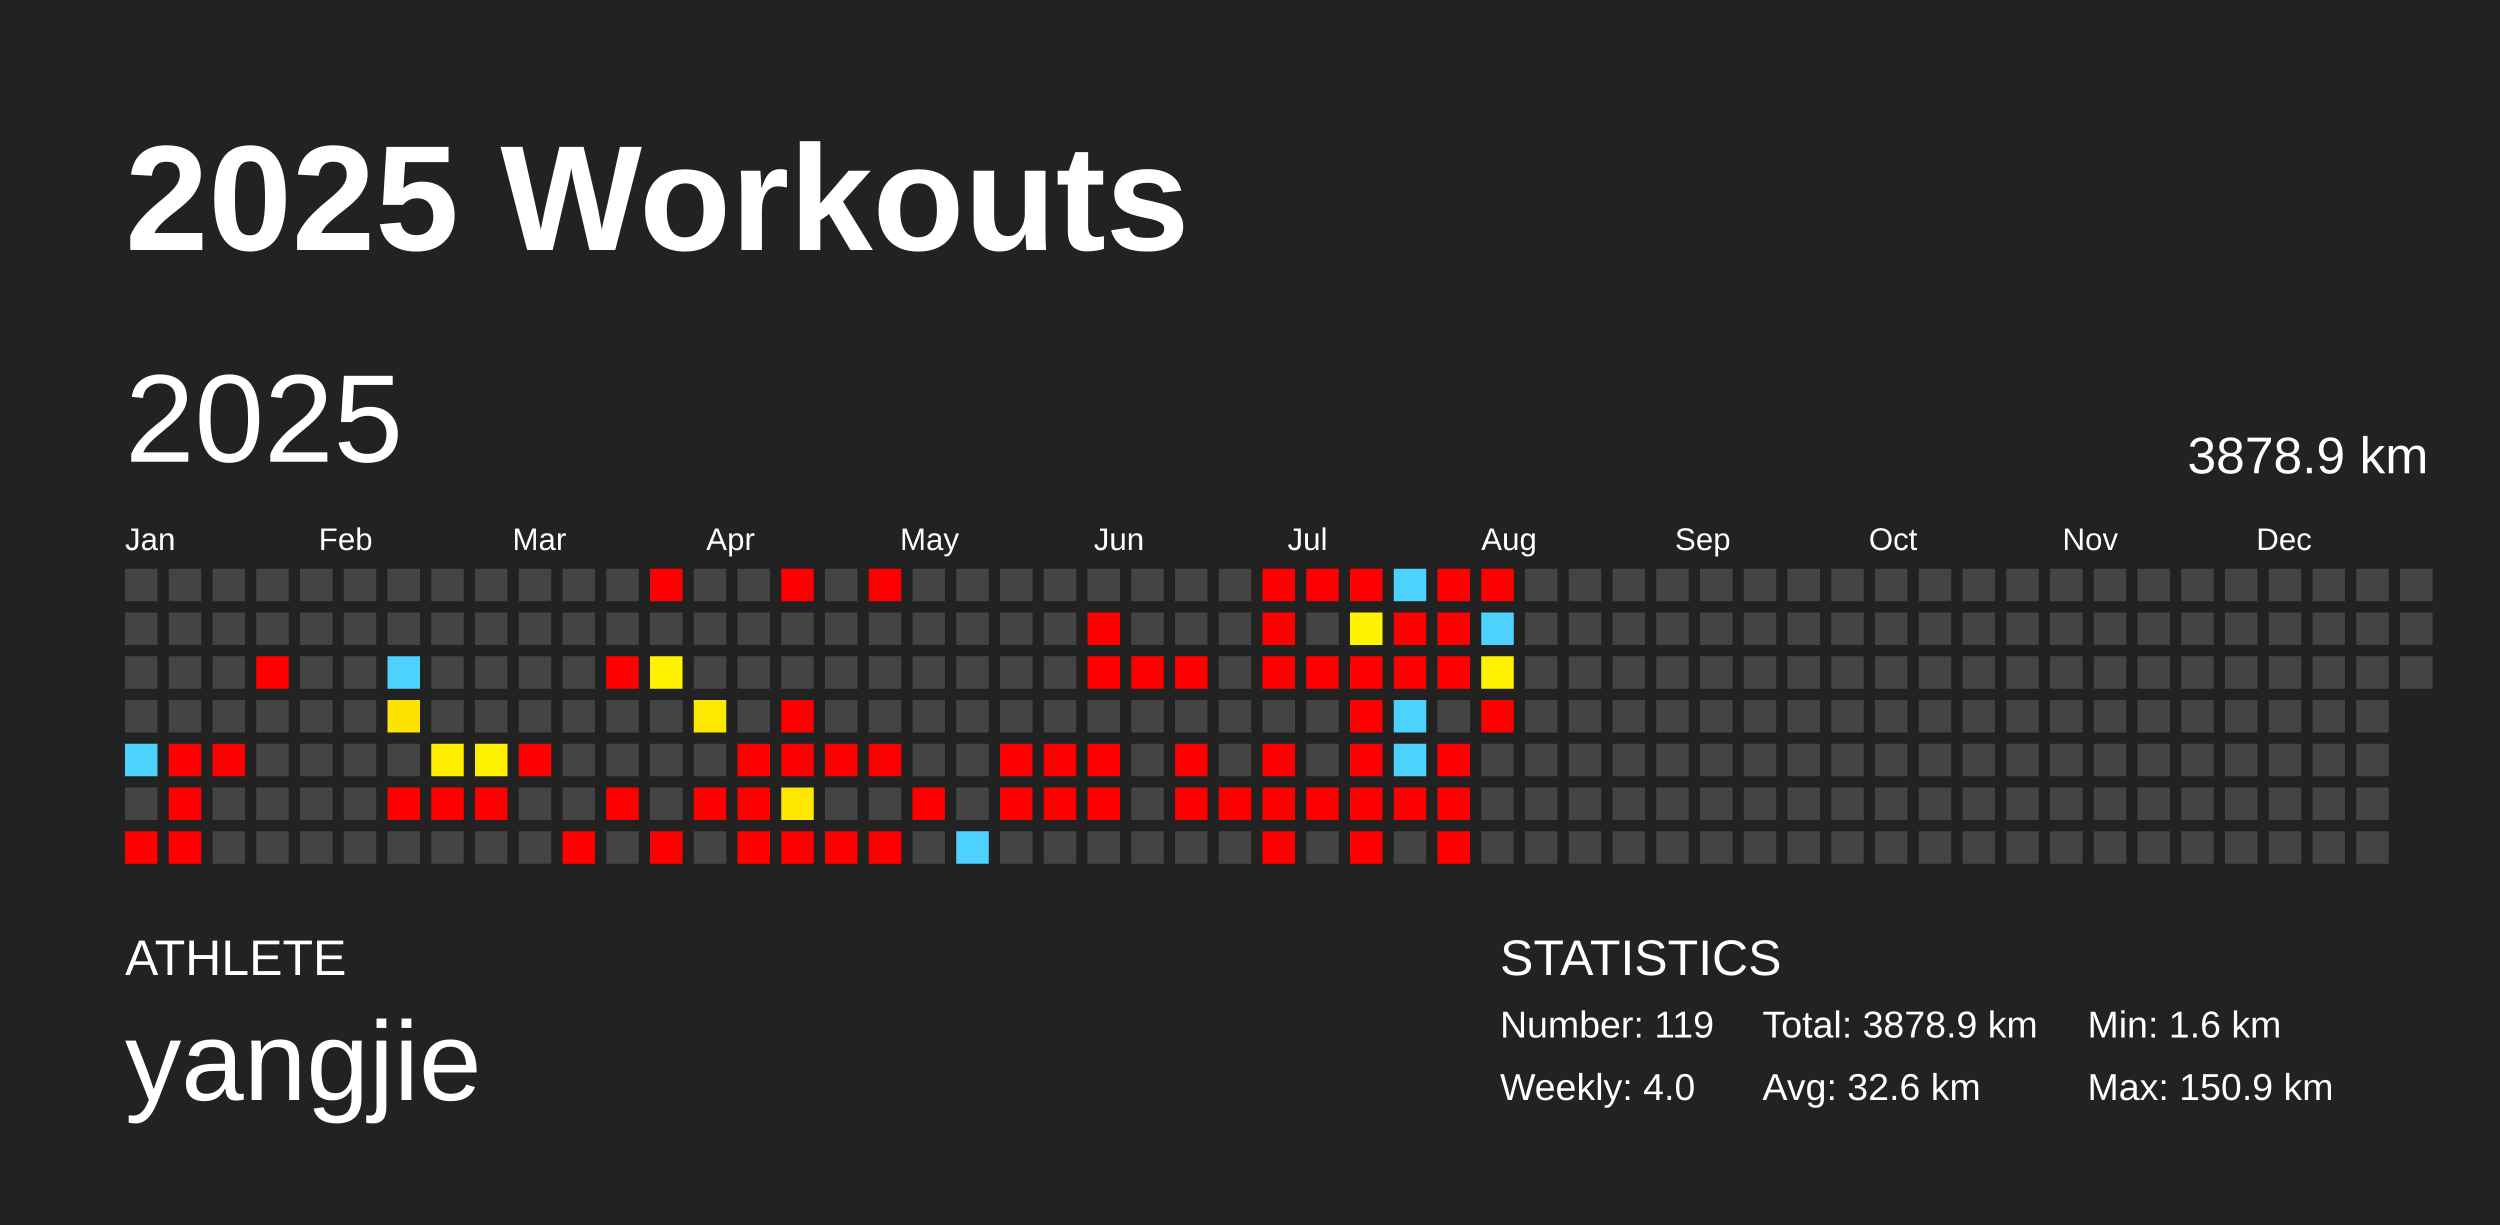
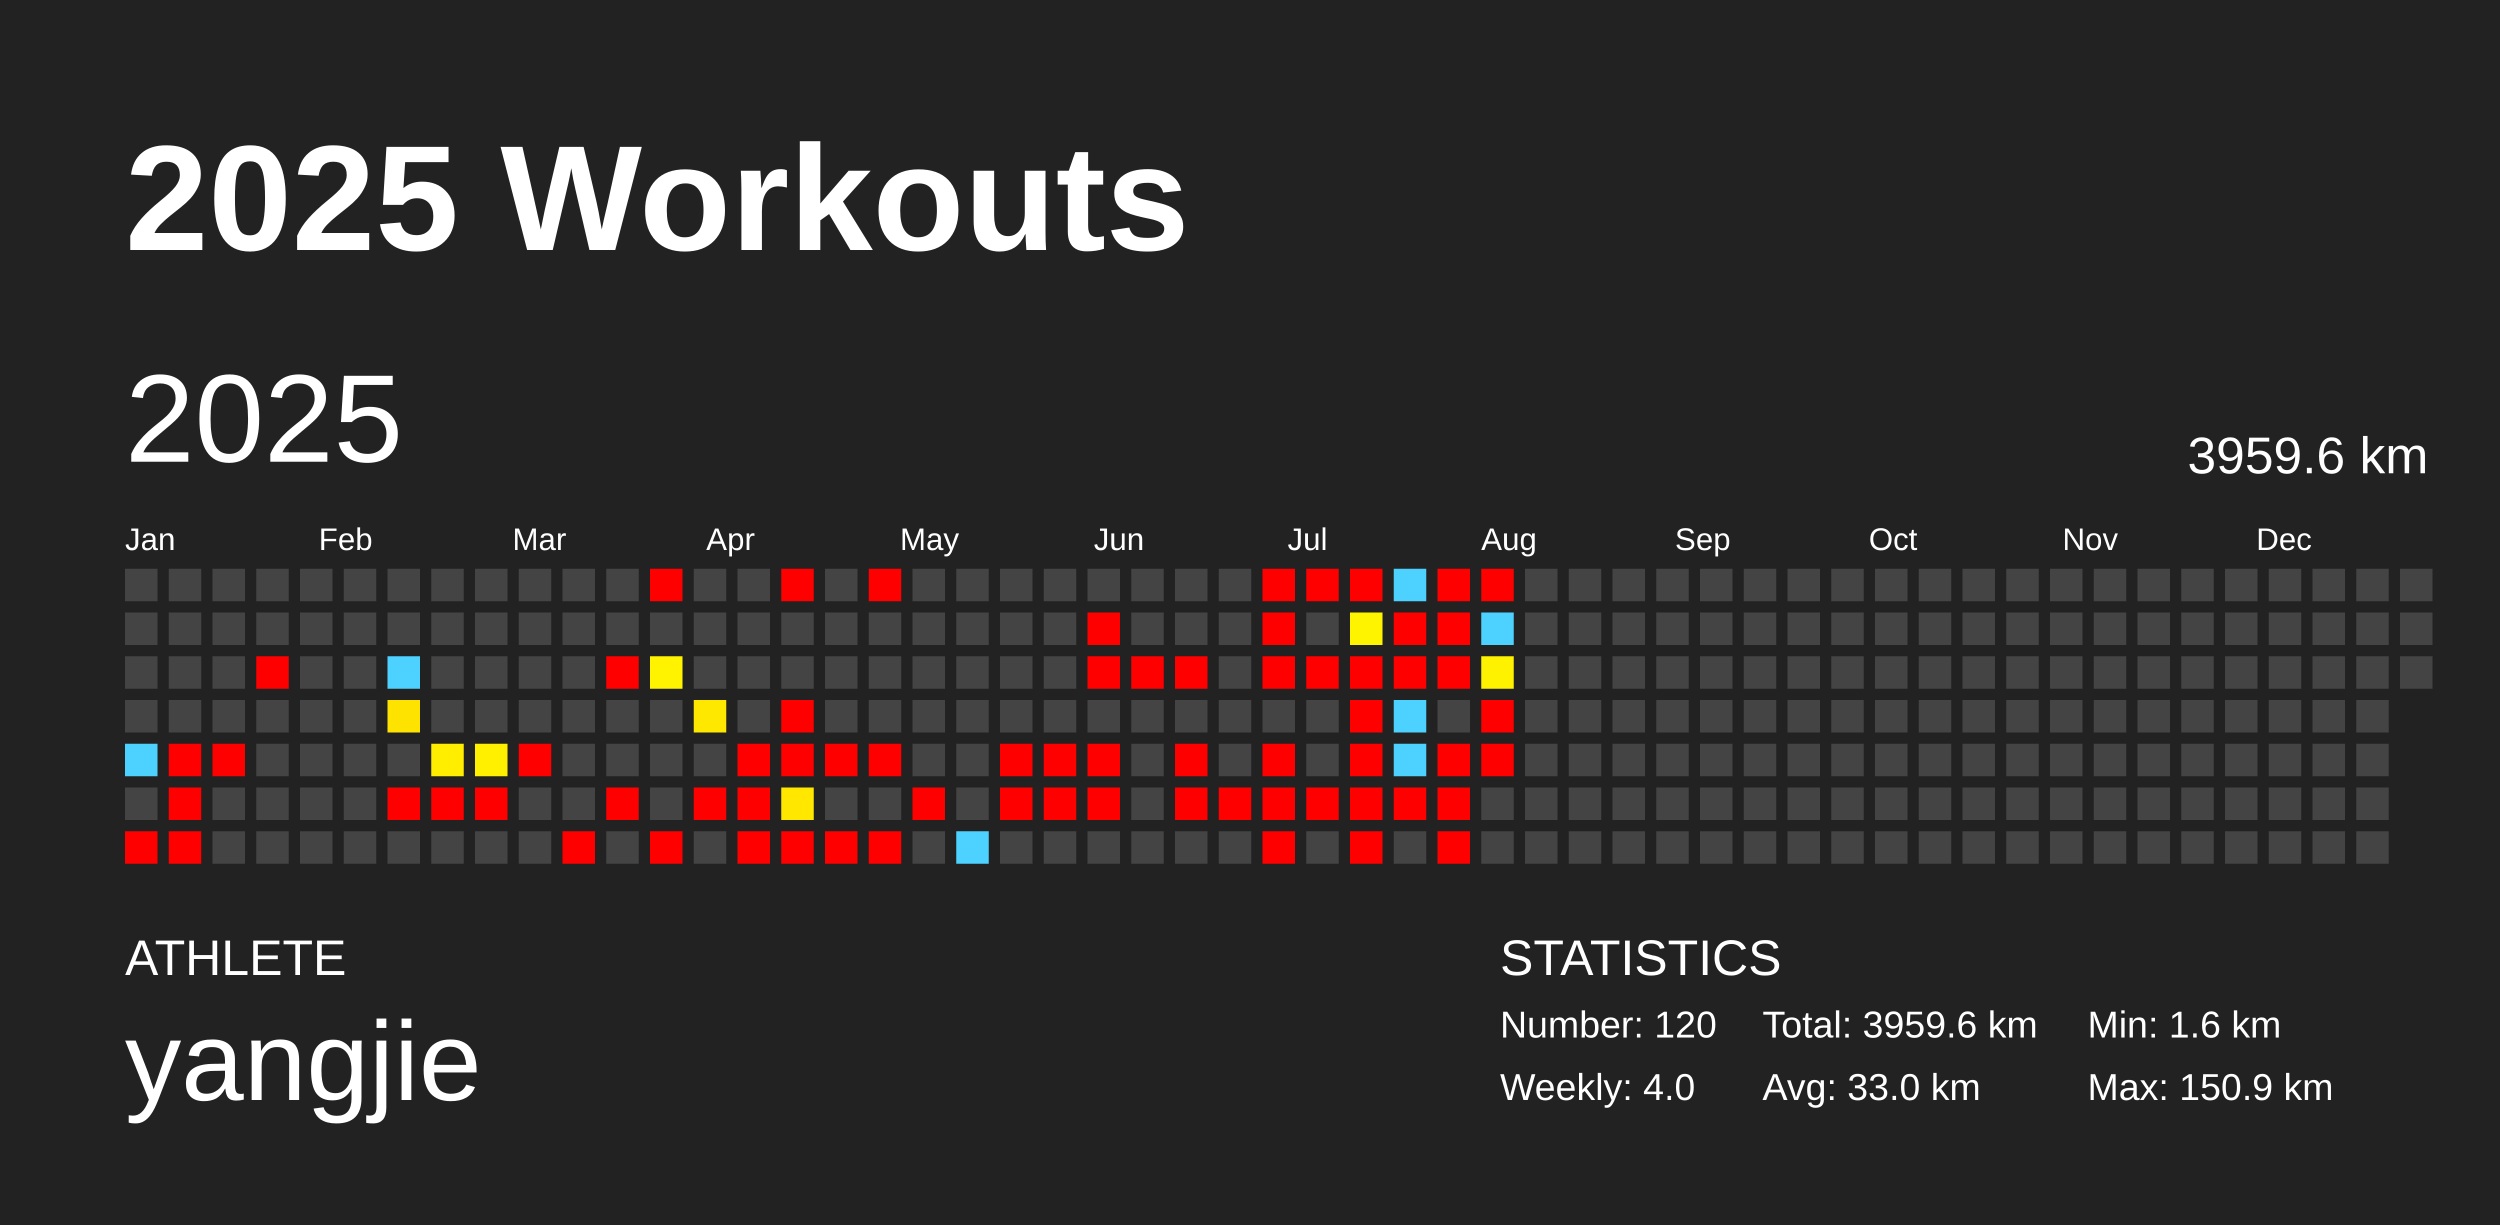
<svg xmlns="http://www.w3.org/2000/svg" baseProfile="full" height="98mm" version="1.1" viewBox="0,0,200,98" width="200mm">
  <defs />
  <rect fill="#222222" height="98" width="200" x="0" y="0" />
  <text fill="#FFFFFF" style="font-size:12px; font-family:Arial; font-weight:bold;" x="10" y="20">2025 Workouts</text>
  <text fill="#FFFFFF" style="font-size:4px; font-family:Arial" x="10" y="78">ATHLETE</text>
  <text fill="#FFFFFF" style="font-size:9px; font-family:Arial" x="10" y="88">yangjie</text>
  <text fill="#FFFFFF" style="font-size:4px; font-family:Arial" x="120" y="78">STATISTICS</text>
-   <text fill="#FFFFFF" style="font-size:3px; font-family:Arial" x="120" y="83">Number: 119</text>
+   <text fill="#FFFFFF" style="font-size:3px; font-family:Arial" x="120" y="83">Number: 120</text>
  <text fill="#FFFFFF" style="font-size:3px; font-family:Arial" x="120" y="88">Weekly: 4.0</text>
-   <text fill="#FFFFFF" style="font-size:3px; font-family:Arial" x="141" y="83">Total: 3878.9 km</text>
-   <text fill="#FFFFFF" style="font-size:3px; font-family:Arial" x="141" y="88">Avg: 32.6 km</text>
+   <text fill="#FFFFFF" style="font-size:3px; font-family:Arial" x="141" y="83">Total: 3959.6 km</text>
+   <text fill="#FFFFFF" style="font-size:3px; font-family:Arial" x="141" y="88">Avg: 33.0 km</text>
  <text fill="#FFFFFF" style="font-size:3px; font-family:Arial" x="167" y="83">Min: 1.6 km</text>
  <text fill="#FFFFFF" style="font-size:3px; font-family:Arial" x="167" y="88">Max: 150.9 km</text>
  <text dominant-baseline="hanging" fill="#FFFFFF" style="font-size:10.0px; font-family:Arial;" x="10" y="30">2025</text>
-   <text dominant-baseline="hanging" fill="#FFFFFF" style="font-size:4.125px; font-family:Arial;" x="175" y="35">3878.9 km</text>
+   <text dominant-baseline="hanging" fill="#FFFFFF" style="font-size:4.125px; font-family:Arial;" x="175" y="35">3959.6 km</text>
  <text fill="#FFFFFF" style="font-size:2.5px; font-family:Arial" x="10.0" y="44">Jan</text>
  <text fill="#FFFFFF" style="font-size:2.5px; font-family:Arial" x="25.5" y="44">Feb</text>
  <text fill="#FFFFFF" style="font-size:2.5px; font-family:Arial" x="41.0" y="44">Mar</text>
  <text fill="#FFFFFF" style="font-size:2.5px; font-family:Arial" x="56.5" y="44">Apr</text>
  <text fill="#FFFFFF" style="font-size:2.5px; font-family:Arial" x="72.0" y="44">May</text>
  <text fill="#FFFFFF" style="font-size:2.5px; font-family:Arial" x="87.5" y="44">Jun</text>
  <text fill="#FFFFFF" style="font-size:2.5px; font-family:Arial" x="103.0" y="44">Jul</text>
  <text fill="#FFFFFF" style="font-size:2.5px; font-family:Arial" x="118.5" y="44">Aug</text>
  <text fill="#FFFFFF" style="font-size:2.5px; font-family:Arial" x="134.0" y="44">Sep</text>
  <text fill="#FFFFFF" style="font-size:2.5px; font-family:Arial" x="149.5" y="44">Oct</text>
  <text fill="#FFFFFF" style="font-size:2.5px; font-family:Arial" x="165.0" y="44">Nov</text>
  <text fill="#FFFFFF" style="font-size:2.5px; font-family:Arial" x="180.5" y="44">Dec</text>
  <rect fill="#444444" height="2.6" width="2.6" x="10.0" y="45.5" />
  <rect fill="#444444" height="2.6" width="2.6" x="10.0" y="49.0" />
  <rect fill="#444444" height="2.6" width="2.6" x="10.0" y="52.5" />
  <rect fill="#444444" height="2.6" width="2.6" x="10.0" y="56.0" />
  <rect fill="#4dd2ff" height="2.6" width="2.6" x="10.0" y="59.5" />
  <rect fill="#444444" height="2.6" width="2.6" x="10.0" y="63.0" />
  <rect fill="red" height="2.6" width="2.6" x="10.0" y="66.5" />
  <rect fill="#444444" height="2.6" width="2.6" x="13.5" y="45.5" />
  <rect fill="#444444" height="2.6" width="2.6" x="13.5" y="49.0" />
  <rect fill="#444444" height="2.6" width="2.6" x="13.5" y="52.5" />
  <rect fill="#444444" height="2.6" width="2.6" x="13.5" y="56.0" />
  <rect fill="red" height="2.6" width="2.6" x="13.5" y="59.5" />
  <rect fill="red" height="2.6" width="2.6" x="13.5" y="63.0" />
  <rect fill="red" height="2.6" width="2.6" x="13.5" y="66.5" />
  <rect fill="#444444" height="2.6" width="2.6" x="17.0" y="45.5" />
  <rect fill="#444444" height="2.6" width="2.6" x="17.0" y="49.0" />
  <rect fill="#444444" height="2.6" width="2.6" x="17.0" y="52.5" />
  <rect fill="#444444" height="2.6" width="2.6" x="17.0" y="56.0" />
  <rect fill="red" height="2.6" width="2.6" x="17.0" y="59.5" />
  <rect fill="#444444" height="2.6" width="2.6" x="17.0" y="63.0" />
  <rect fill="#444444" height="2.6" width="2.6" x="17.0" y="66.5" />
  <rect fill="#444444" height="2.6" width="2.6" x="20.5" y="45.5" />
  <rect fill="#444444" height="2.6" width="2.6" x="20.5" y="49.0" />
  <rect fill="red" height="2.6" width="2.6" x="20.5" y="52.5" />
  <rect fill="#444444" height="2.6" width="2.6" x="20.5" y="56.0" />
  <rect fill="#444444" height="2.6" width="2.6" x="20.5" y="59.5" />
  <rect fill="#444444" height="2.6" width="2.6" x="20.5" y="63.0" />
  <rect fill="#444444" height="2.6" width="2.6" x="20.5" y="66.5" />
  <rect fill="#444444" height="2.6" width="2.6" x="24.0" y="45.5" />
  <rect fill="#444444" height="2.6" width="2.6" x="24.0" y="49.0" />
  <rect fill="#444444" height="2.6" width="2.6" x="24.0" y="52.5" />
  <rect fill="#444444" height="2.6" width="2.6" x="24.0" y="56.0" />
  <rect fill="#444444" height="2.6" width="2.6" x="24.0" y="59.5" />
  <rect fill="#444444" height="2.6" width="2.6" x="24.0" y="63.0" />
  <rect fill="#444444" height="2.6" width="2.6" x="24.0" y="66.5" />
  <rect fill="#444444" height="2.6" width="2.6" x="27.5" y="45.5" />
  <rect fill="#444444" height="2.6" width="2.6" x="27.5" y="49.0" />
  <rect fill="#444444" height="2.6" width="2.6" x="27.5" y="52.5" />
  <rect fill="#444444" height="2.6" width="2.6" x="27.5" y="56.0" />
  <rect fill="#444444" height="2.6" width="2.6" x="27.5" y="59.5" />
  <rect fill="#444444" height="2.6" width="2.6" x="27.5" y="63.0" />
  <rect fill="#444444" height="2.6" width="2.6" x="27.5" y="66.5" />
  <rect fill="#444444" height="2.6" width="2.6" x="31.0" y="45.5" />
  <rect fill="#444444" height="2.6" width="2.6" x="31.0" y="49.0" />
  <rect fill="#4dd2ff" height="2.6" width="2.6" x="31.0" y="52.5" />
  <rect fill="#ffe300" height="2.6" width="2.6" x="31.0" y="56.0" />
  <rect fill="#444444" height="2.6" width="2.6" x="31.0" y="59.5" />
  <rect fill="red" height="2.6" width="2.6" x="31.0" y="63.0" />
  <rect fill="#444444" height="2.6" width="2.6" x="31.0" y="66.5" />
  <rect fill="#444444" height="2.6" width="2.6" x="34.5" y="45.5" />
  <rect fill="#444444" height="2.6" width="2.6" x="34.5" y="49.0" />
  <rect fill="#444444" height="2.6" width="2.6" x="34.5" y="52.5" />
  <rect fill="#444444" height="2.6" width="2.6" x="34.5" y="56.0" />
  <rect fill="#ffee00" height="2.6" width="2.6" x="34.5" y="59.5" />
  <rect fill="red" height="2.6" width="2.6" x="34.5" y="63.0" />
  <rect fill="#444444" height="2.6" width="2.6" x="34.5" y="66.5" />
  <rect fill="#444444" height="2.6" width="2.6" x="38.0" y="45.5" />
  <rect fill="#444444" height="2.6" width="2.6" x="38.0" y="49.0" />
  <rect fill="#444444" height="2.6" width="2.6" x="38.0" y="52.5" />
  <rect fill="#444444" height="2.6" width="2.6" x="38.0" y="56.0" />
  <rect fill="#fff000" height="2.6" width="2.6" x="38.0" y="59.5" />
  <rect fill="red" height="2.6" width="2.6" x="38.0" y="63.0" />
  <rect fill="#444444" height="2.6" width="2.6" x="38.0" y="66.5" />
  <rect fill="#444444" height="2.6" width="2.6" x="41.5" y="45.5" />
  <rect fill="#444444" height="2.6" width="2.6" x="41.5" y="49.0" />
  <rect fill="#444444" height="2.6" width="2.6" x="41.5" y="52.5" />
  <rect fill="#444444" height="2.6" width="2.6" x="41.5" y="56.0" />
  <rect fill="red" height="2.6" width="2.6" x="41.5" y="59.5" />
  <rect fill="#444444" height="2.6" width="2.6" x="41.5" y="63.0" />
  <rect fill="#444444" height="2.6" width="2.6" x="41.5" y="66.5" />
  <rect fill="#444444" height="2.6" width="2.6" x="45.0" y="45.5" />
  <rect fill="#444444" height="2.6" width="2.6" x="45.0" y="49.0" />
  <rect fill="#444444" height="2.6" width="2.6" x="45.0" y="52.5" />
  <rect fill="#444444" height="2.6" width="2.6" x="45.0" y="56.0" />
  <rect fill="#444444" height="2.6" width="2.6" x="45.0" y="59.5" />
  <rect fill="#444444" height="2.6" width="2.6" x="45.0" y="63.0" />
  <rect fill="red" height="2.6" width="2.6" x="45.0" y="66.5" />
  <rect fill="#444444" height="2.6" width="2.6" x="48.5" y="45.5" />
  <rect fill="#444444" height="2.6" width="2.6" x="48.5" y="49.0" />
  <rect fill="red" height="2.6" width="2.6" x="48.5" y="52.5" />
  <rect fill="#444444" height="2.6" width="2.6" x="48.5" y="56.0" />
  <rect fill="#444444" height="2.6" width="2.6" x="48.5" y="59.5" />
  <rect fill="red" height="2.6" width="2.6" x="48.5" y="63.0" />
  <rect fill="#444444" height="2.6" width="2.6" x="48.5" y="66.5" />
  <rect fill="red" height="2.6" width="2.6" x="52.0" y="45.5" />
  <rect fill="#444444" height="2.6" width="2.6" x="52.0" y="49.0" />
  <rect fill="#fff300" height="2.6" width="2.6" x="52.0" y="52.5" />
  <rect fill="#444444" height="2.6" width="2.6" x="52.0" y="56.0" />
  <rect fill="#444444" height="2.6" width="2.6" x="52.0" y="59.5" />
  <rect fill="#444444" height="2.6" width="2.6" x="52.0" y="63.0" />
  <rect fill="red" height="2.6" width="2.6" x="52.0" y="66.5" />
  <rect fill="#444444" height="2.6" width="2.6" x="55.5" y="45.5" />
  <rect fill="#444444" height="2.6" width="2.6" x="55.5" y="49.0" />
  <rect fill="#444444" height="2.6" width="2.6" x="55.5" y="52.5" />
  <rect fill="#ffe800" height="2.6" width="2.6" x="55.5" y="56.0" />
  <rect fill="#444444" height="2.6" width="2.6" x="55.5" y="59.5" />
  <rect fill="red" height="2.6" width="2.6" x="55.5" y="63.0" />
  <rect fill="#444444" height="2.6" width="2.6" x="55.5" y="66.5" />
  <rect fill="#444444" height="2.6" width="2.6" x="59.0" y="45.5" />
  <rect fill="#444444" height="2.6" width="2.6" x="59.0" y="49.0" />
  <rect fill="#444444" height="2.6" width="2.6" x="59.0" y="52.5" />
  <rect fill="#444444" height="2.6" width="2.6" x="59.0" y="56.0" />
  <rect fill="red" height="2.6" width="2.6" x="59.0" y="59.5" />
  <rect fill="red" height="2.6" width="2.6" x="59.0" y="63.0" />
  <rect fill="red" height="2.6" width="2.6" x="59.0" y="66.5" />
  <rect fill="red" height="2.6" width="2.6" x="62.5" y="45.5" />
  <rect fill="#444444" height="2.6" width="2.6" x="62.5" y="49.0" />
  <rect fill="#444444" height="2.6" width="2.6" x="62.5" y="52.5" />
  <rect fill="red" height="2.6" width="2.6" x="62.5" y="56.0" />
  <rect fill="red" height="2.6" width="2.6" x="62.5" y="59.5" />
  <rect fill="#ffe700" height="2.6" width="2.6" x="62.5" y="63.0" />
  <rect fill="red" height="2.6" width="2.6" x="62.5" y="66.5" />
  <rect fill="#444444" height="2.6" width="2.6" x="66.0" y="45.5" />
  <rect fill="#444444" height="2.6" width="2.6" x="66.0" y="49.0" />
  <rect fill="#444444" height="2.6" width="2.6" x="66.0" y="52.5" />
  <rect fill="#444444" height="2.6" width="2.6" x="66.0" y="56.0" />
  <rect fill="red" height="2.6" width="2.6" x="66.0" y="59.5" />
  <rect fill="#444444" height="2.6" width="2.6" x="66.0" y="63.0" />
  <rect fill="red" height="2.6" width="2.6" x="66.0" y="66.5" />
  <rect fill="red" height="2.6" width="2.6" x="69.5" y="45.5" />
  <rect fill="#444444" height="2.6" width="2.6" x="69.5" y="49.0" />
  <rect fill="#444444" height="2.6" width="2.6" x="69.5" y="52.5" />
  <rect fill="#444444" height="2.6" width="2.6" x="69.5" y="56.0" />
  <rect fill="red" height="2.6" width="2.6" x="69.5" y="59.5" />
  <rect fill="#444444" height="2.6" width="2.6" x="69.5" y="63.0" />
  <rect fill="red" height="2.6" width="2.6" x="69.5" y="66.5" />
  <rect fill="#444444" height="2.6" width="2.6" x="73.0" y="45.5" />
  <rect fill="#444444" height="2.6" width="2.6" x="73.0" y="49.0" />
  <rect fill="#444444" height="2.6" width="2.6" x="73.0" y="52.5" />
  <rect fill="#444444" height="2.6" width="2.6" x="73.0" y="56.0" />
  <rect fill="#444444" height="2.6" width="2.6" x="73.0" y="59.5" />
  <rect fill="red" height="2.6" width="2.6" x="73.0" y="63.0" />
  <rect fill="#444444" height="2.6" width="2.6" x="73.0" y="66.5" />
  <rect fill="#444444" height="2.6" width="2.6" x="76.5" y="45.5" />
  <rect fill="#444444" height="2.6" width="2.6" x="76.5" y="49.0" />
  <rect fill="#444444" height="2.6" width="2.6" x="76.5" y="52.5" />
  <rect fill="#444444" height="2.6" width="2.6" x="76.5" y="56.0" />
  <rect fill="#444444" height="2.6" width="2.6" x="76.5" y="59.5" />
  <rect fill="#444444" height="2.6" width="2.6" x="76.5" y="63.0" />
  <rect fill="#4dd2ff" height="2.6" width="2.6" x="76.5" y="66.5" />
  <rect fill="#444444" height="2.6" width="2.6" x="80.0" y="45.5" />
  <rect fill="#444444" height="2.6" width="2.6" x="80.0" y="49.0" />
  <rect fill="#444444" height="2.6" width="2.6" x="80.0" y="52.5" />
  <rect fill="#444444" height="2.6" width="2.6" x="80.0" y="56.0" />
  <rect fill="red" height="2.6" width="2.6" x="80.0" y="59.5" />
  <rect fill="red" height="2.6" width="2.6" x="80.0" y="63.0" />
  <rect fill="#444444" height="2.6" width="2.6" x="80.0" y="66.5" />
  <rect fill="#444444" height="2.6" width="2.6" x="83.5" y="45.5" />
  <rect fill="#444444" height="2.6" width="2.6" x="83.5" y="49.0" />
  <rect fill="#444444" height="2.6" width="2.6" x="83.5" y="52.5" />
  <rect fill="#444444" height="2.6" width="2.6" x="83.5" y="56.0" />
  <rect fill="red" height="2.6" width="2.6" x="83.5" y="59.5" />
  <rect fill="red" height="2.6" width="2.6" x="83.5" y="63.0" />
  <rect fill="#444444" height="2.6" width="2.6" x="83.5" y="66.5" />
  <rect fill="#444444" height="2.6" width="2.6" x="87.0" y="45.5" />
  <rect fill="red" height="2.6" width="2.6" x="87.0" y="49.0" />
  <rect fill="red" height="2.6" width="2.6" x="87.0" y="52.5" />
  <rect fill="#444444" height="2.6" width="2.6" x="87.0" y="56.0" />
  <rect fill="red" height="2.6" width="2.6" x="87.0" y="59.5" />
  <rect fill="red" height="2.6" width="2.6" x="87.0" y="63.0" />
  <rect fill="#444444" height="2.6" width="2.6" x="87.0" y="66.5" />
  <rect fill="#444444" height="2.6" width="2.6" x="90.5" y="45.5" />
  <rect fill="#444444" height="2.6" width="2.6" x="90.5" y="49.0" />
  <rect fill="red" height="2.6" width="2.6" x="90.5" y="52.5" />
  <rect fill="#444444" height="2.6" width="2.6" x="90.5" y="56.0" />
  <rect fill="#444444" height="2.6" width="2.6" x="90.5" y="59.5" />
  <rect fill="#444444" height="2.6" width="2.6" x="90.5" y="63.0" />
  <rect fill="#444444" height="2.6" width="2.6" x="90.5" y="66.5" />
  <rect fill="#444444" height="2.6" width="2.6" x="94.0" y="45.5" />
  <rect fill="#444444" height="2.6" width="2.6" x="94.0" y="49.0" />
  <rect fill="red" height="2.6" width="2.6" x="94.0" y="52.5" />
  <rect fill="#444444" height="2.6" width="2.6" x="94.0" y="56.0" />
  <rect fill="red" height="2.6" width="2.6" x="94.0" y="59.5" />
  <rect fill="red" height="2.6" width="2.6" x="94.0" y="63.0" />
  <rect fill="#444444" height="2.6" width="2.6" x="94.0" y="66.5" />
  <rect fill="#444444" height="2.6" width="2.6" x="97.5" y="45.5" />
  <rect fill="#444444" height="2.6" width="2.6" x="97.5" y="49.0" />
  <rect fill="#444444" height="2.6" width="2.6" x="97.5" y="52.5" />
  <rect fill="#444444" height="2.6" width="2.6" x="97.5" y="56.0" />
  <rect fill="#444444" height="2.6" width="2.6" x="97.5" y="59.5" />
  <rect fill="red" height="2.6" width="2.6" x="97.5" y="63.0" />
  <rect fill="#444444" height="2.6" width="2.6" x="97.5" y="66.5" />
  <rect fill="red" height="2.6" width="2.6" x="101.0" y="45.5" />
  <rect fill="red" height="2.6" width="2.6" x="101.0" y="49.0" />
  <rect fill="red" height="2.6" width="2.6" x="101.0" y="52.5" />
  <rect fill="#444444" height="2.6" width="2.6" x="101.0" y="56.0" />
  <rect fill="red" height="2.6" width="2.6" x="101.0" y="59.5" />
  <rect fill="red" height="2.6" width="2.6" x="101.0" y="63.0" />
  <rect fill="red" height="2.6" width="2.6" x="101.0" y="66.5" />
  <rect fill="red" height="2.6" width="2.6" x="104.5" y="45.5" />
  <rect fill="#444444" height="2.6" width="2.6" x="104.5" y="49.0" />
  <rect fill="red" height="2.6" width="2.6" x="104.5" y="52.5" />
  <rect fill="#444444" height="2.6" width="2.6" x="104.5" y="56.0" />
  <rect fill="#444444" height="2.6" width="2.6" x="104.5" y="59.5" />
  <rect fill="red" height="2.6" width="2.6" x="104.5" y="63.0" />
  <rect fill="#444444" height="2.6" width="2.6" x="104.5" y="66.5" />
  <rect fill="red" height="2.6" width="2.6" x="108.0" y="45.5" />
  <rect fill="#fff400" height="2.6" width="2.6" x="108.0" y="49.0" />
  <rect fill="red" height="2.6" width="2.6" x="108.0" y="52.5" />
  <rect fill="red" height="2.6" width="2.6" x="108.0" y="56.0" />
  <rect fill="red" height="2.6" width="2.6" x="108.0" y="59.5" />
  <rect fill="red" height="2.6" width="2.6" x="108.0" y="63.0" />
  <rect fill="red" height="2.6" width="2.6" x="108.0" y="66.5" />
  <rect fill="#4dd2ff" height="2.6" width="2.6" x="111.5" y="45.5" />
  <rect fill="red" height="2.6" width="2.6" x="111.5" y="49.0" />
  <rect fill="red" height="2.6" width="2.6" x="111.5" y="52.5" />
  <rect fill="#4dd2ff" height="2.6" width="2.6" x="111.5" y="56.0" />
  <rect fill="#4dd2ff" height="2.6" width="2.6" x="111.5" y="59.5" />
  <rect fill="red" height="2.6" width="2.6" x="111.5" y="63.0" />
  <rect fill="#444444" height="2.6" width="2.6" x="111.5" y="66.5" />
  <rect fill="red" height="2.6" width="2.6" x="115.0" y="45.5" />
  <rect fill="red" height="2.6" width="2.6" x="115.0" y="49.0" />
  <rect fill="red" height="2.6" width="2.6" x="115.0" y="52.5" />
  <rect fill="#444444" height="2.6" width="2.6" x="115.0" y="56.0" />
  <rect fill="red" height="2.6" width="2.6" x="115.0" y="59.5" />
  <rect fill="red" height="2.6" width="2.6" x="115.0" y="63.0" />
  <rect fill="red" height="2.6" width="2.6" x="115.0" y="66.5" />
  <rect fill="red" height="2.6" width="2.6" x="118.5" y="45.5" />
  <rect fill="#4dd2ff" height="2.6" width="2.6" x="118.5" y="49.0" />
  <rect fill="#fff200" height="2.6" width="2.6" x="118.5" y="52.5" />
  <rect fill="red" height="2.6" width="2.6" x="118.5" y="56.0" />
-   <rect fill="#444444" height="2.6" width="2.6" x="118.5" y="59.5" />
+   <rect fill="red" height="2.6" width="2.6" x="118.5" y="59.5" />
  <rect fill="#444444" height="2.6" width="2.6" x="118.5" y="63.0" />
  <rect fill="#444444" height="2.6" width="2.6" x="118.5" y="66.5" />
  <rect fill="#444444" height="2.6" width="2.6" x="122.0" y="45.5" />
  <rect fill="#444444" height="2.6" width="2.6" x="122.0" y="49.0" />
  <rect fill="#444444" height="2.6" width="2.6" x="122.0" y="52.5" />
  <rect fill="#444444" height="2.6" width="2.6" x="122.0" y="56.0" />
  <rect fill="#444444" height="2.6" width="2.6" x="122.0" y="59.5" />
  <rect fill="#444444" height="2.6" width="2.6" x="122.0" y="63.0" />
  <rect fill="#444444" height="2.6" width="2.6" x="122.0" y="66.5" />
  <rect fill="#444444" height="2.6" width="2.6" x="125.5" y="45.5" />
  <rect fill="#444444" height="2.6" width="2.6" x="125.5" y="49.0" />
  <rect fill="#444444" height="2.6" width="2.6" x="125.5" y="52.5" />
  <rect fill="#444444" height="2.6" width="2.6" x="125.5" y="56.0" />
  <rect fill="#444444" height="2.6" width="2.6" x="125.5" y="59.5" />
  <rect fill="#444444" height="2.6" width="2.6" x="125.5" y="63.0" />
  <rect fill="#444444" height="2.6" width="2.6" x="125.5" y="66.5" />
  <rect fill="#444444" height="2.6" width="2.6" x="129.0" y="45.5" />
  <rect fill="#444444" height="2.6" width="2.6" x="129.0" y="49.0" />
  <rect fill="#444444" height="2.6" width="2.6" x="129.0" y="52.5" />
  <rect fill="#444444" height="2.6" width="2.6" x="129.0" y="56.0" />
  <rect fill="#444444" height="2.6" width="2.6" x="129.0" y="59.5" />
  <rect fill="#444444" height="2.6" width="2.6" x="129.0" y="63.0" />
  <rect fill="#444444" height="2.6" width="2.6" x="129.0" y="66.5" />
  <rect fill="#444444" height="2.6" width="2.6" x="132.5" y="45.5" />
  <rect fill="#444444" height="2.6" width="2.6" x="132.5" y="49.0" />
  <rect fill="#444444" height="2.6" width="2.6" x="132.5" y="52.5" />
  <rect fill="#444444" height="2.6" width="2.6" x="132.5" y="56.0" />
  <rect fill="#444444" height="2.6" width="2.6" x="132.5" y="59.5" />
  <rect fill="#444444" height="2.6" width="2.6" x="132.5" y="63.0" />
  <rect fill="#444444" height="2.6" width="2.6" x="132.5" y="66.5" />
  <rect fill="#444444" height="2.6" width="2.6" x="136.0" y="45.5" />
  <rect fill="#444444" height="2.6" width="2.6" x="136.0" y="49.0" />
  <rect fill="#444444" height="2.6" width="2.6" x="136.0" y="52.5" />
  <rect fill="#444444" height="2.6" width="2.6" x="136.0" y="56.0" />
  <rect fill="#444444" height="2.6" width="2.6" x="136.0" y="59.5" />
  <rect fill="#444444" height="2.6" width="2.6" x="136.0" y="63.0" />
  <rect fill="#444444" height="2.6" width="2.6" x="136.0" y="66.5" />
  <rect fill="#444444" height="2.6" width="2.6" x="139.5" y="45.5" />
  <rect fill="#444444" height="2.6" width="2.6" x="139.5" y="49.0" />
  <rect fill="#444444" height="2.6" width="2.6" x="139.5" y="52.5" />
  <rect fill="#444444" height="2.6" width="2.6" x="139.5" y="56.0" />
  <rect fill="#444444" height="2.6" width="2.6" x="139.5" y="59.5" />
  <rect fill="#444444" height="2.6" width="2.6" x="139.5" y="63.0" />
  <rect fill="#444444" height="2.6" width="2.6" x="139.5" y="66.5" />
  <rect fill="#444444" height="2.6" width="2.6" x="143.0" y="45.5" />
  <rect fill="#444444" height="2.6" width="2.6" x="143.0" y="49.0" />
  <rect fill="#444444" height="2.6" width="2.6" x="143.0" y="52.5" />
  <rect fill="#444444" height="2.6" width="2.6" x="143.0" y="56.0" />
  <rect fill="#444444" height="2.6" width="2.6" x="143.0" y="59.5" />
  <rect fill="#444444" height="2.6" width="2.6" x="143.0" y="63.0" />
  <rect fill="#444444" height="2.6" width="2.6" x="143.0" y="66.5" />
  <rect fill="#444444" height="2.6" width="2.6" x="146.5" y="45.5" />
  <rect fill="#444444" height="2.6" width="2.6" x="146.5" y="49.0" />
  <rect fill="#444444" height="2.6" width="2.6" x="146.5" y="52.5" />
  <rect fill="#444444" height="2.6" width="2.6" x="146.5" y="56.0" />
  <rect fill="#444444" height="2.6" width="2.6" x="146.5" y="59.5" />
  <rect fill="#444444" height="2.6" width="2.6" x="146.5" y="63.0" />
  <rect fill="#444444" height="2.6" width="2.6" x="146.5" y="66.5" />
  <rect fill="#444444" height="2.6" width="2.6" x="150.0" y="45.5" />
  <rect fill="#444444" height="2.6" width="2.6" x="150.0" y="49.0" />
  <rect fill="#444444" height="2.6" width="2.6" x="150.0" y="52.5" />
  <rect fill="#444444" height="2.6" width="2.6" x="150.0" y="56.0" />
  <rect fill="#444444" height="2.6" width="2.6" x="150.0" y="59.5" />
  <rect fill="#444444" height="2.6" width="2.6" x="150.0" y="63.0" />
  <rect fill="#444444" height="2.6" width="2.6" x="150.0" y="66.5" />
  <rect fill="#444444" height="2.6" width="2.6" x="153.5" y="45.5" />
  <rect fill="#444444" height="2.6" width="2.6" x="153.5" y="49.0" />
  <rect fill="#444444" height="2.6" width="2.6" x="153.5" y="52.5" />
  <rect fill="#444444" height="2.6" width="2.6" x="153.5" y="56.0" />
  <rect fill="#444444" height="2.6" width="2.6" x="153.5" y="59.5" />
  <rect fill="#444444" height="2.6" width="2.6" x="153.5" y="63.0" />
  <rect fill="#444444" height="2.6" width="2.6" x="153.5" y="66.5" />
  <rect fill="#444444" height="2.6" width="2.6" x="157.0" y="45.5" />
  <rect fill="#444444" height="2.6" width="2.6" x="157.0" y="49.0" />
  <rect fill="#444444" height="2.6" width="2.6" x="157.0" y="52.5" />
  <rect fill="#444444" height="2.6" width="2.6" x="157.0" y="56.0" />
  <rect fill="#444444" height="2.6" width="2.6" x="157.0" y="59.5" />
  <rect fill="#444444" height="2.6" width="2.6" x="157.0" y="63.0" />
  <rect fill="#444444" height="2.6" width="2.6" x="157.0" y="66.5" />
  <rect fill="#444444" height="2.6" width="2.6" x="160.5" y="45.5" />
  <rect fill="#444444" height="2.6" width="2.6" x="160.5" y="49.0" />
  <rect fill="#444444" height="2.6" width="2.6" x="160.5" y="52.5" />
  <rect fill="#444444" height="2.6" width="2.6" x="160.5" y="56.0" />
  <rect fill="#444444" height="2.6" width="2.6" x="160.5" y="59.5" />
  <rect fill="#444444" height="2.6" width="2.6" x="160.5" y="63.0" />
  <rect fill="#444444" height="2.6" width="2.6" x="160.5" y="66.5" />
  <rect fill="#444444" height="2.6" width="2.6" x="164.0" y="45.5" />
  <rect fill="#444444" height="2.6" width="2.6" x="164.0" y="49.0" />
  <rect fill="#444444" height="2.6" width="2.6" x="164.0" y="52.5" />
  <rect fill="#444444" height="2.6" width="2.6" x="164.0" y="56.0" />
  <rect fill="#444444" height="2.6" width="2.6" x="164.0" y="59.5" />
  <rect fill="#444444" height="2.6" width="2.6" x="164.0" y="63.0" />
  <rect fill="#444444" height="2.6" width="2.6" x="164.0" y="66.5" />
  <rect fill="#444444" height="2.6" width="2.6" x="167.5" y="45.5" />
  <rect fill="#444444" height="2.6" width="2.6" x="167.5" y="49.0" />
  <rect fill="#444444" height="2.6" width="2.6" x="167.5" y="52.5" />
  <rect fill="#444444" height="2.6" width="2.6" x="167.5" y="56.0" />
  <rect fill="#444444" height="2.6" width="2.6" x="167.5" y="59.5" />
  <rect fill="#444444" height="2.6" width="2.6" x="167.5" y="63.0" />
  <rect fill="#444444" height="2.6" width="2.6" x="167.5" y="66.5" />
  <rect fill="#444444" height="2.6" width="2.6" x="171.0" y="45.5" />
  <rect fill="#444444" height="2.6" width="2.6" x="171.0" y="49.0" />
  <rect fill="#444444" height="2.6" width="2.6" x="171.0" y="52.5" />
  <rect fill="#444444" height="2.6" width="2.6" x="171.0" y="56.0" />
  <rect fill="#444444" height="2.6" width="2.6" x="171.0" y="59.5" />
  <rect fill="#444444" height="2.6" width="2.6" x="171.0" y="63.0" />
  <rect fill="#444444" height="2.6" width="2.6" x="171.0" y="66.5" />
  <rect fill="#444444" height="2.6" width="2.6" x="174.5" y="45.5" />
  <rect fill="#444444" height="2.6" width="2.6" x="174.5" y="49.0" />
  <rect fill="#444444" height="2.6" width="2.6" x="174.5" y="52.5" />
  <rect fill="#444444" height="2.6" width="2.6" x="174.5" y="56.0" />
  <rect fill="#444444" height="2.6" width="2.6" x="174.5" y="59.5" />
  <rect fill="#444444" height="2.6" width="2.6" x="174.5" y="63.0" />
  <rect fill="#444444" height="2.6" width="2.6" x="174.5" y="66.5" />
  <rect fill="#444444" height="2.6" width="2.6" x="178.0" y="45.5" />
  <rect fill="#444444" height="2.6" width="2.6" x="178.0" y="49.0" />
  <rect fill="#444444" height="2.6" width="2.6" x="178.0" y="52.5" />
  <rect fill="#444444" height="2.6" width="2.6" x="178.0" y="56.0" />
  <rect fill="#444444" height="2.6" width="2.6" x="178.0" y="59.5" />
  <rect fill="#444444" height="2.6" width="2.6" x="178.0" y="63.0" />
  <rect fill="#444444" height="2.6" width="2.6" x="178.0" y="66.5" />
  <rect fill="#444444" height="2.6" width="2.6" x="181.5" y="45.5" />
  <rect fill="#444444" height="2.6" width="2.6" x="181.5" y="49.0" />
  <rect fill="#444444" height="2.6" width="2.6" x="181.5" y="52.5" />
  <rect fill="#444444" height="2.6" width="2.6" x="181.5" y="56.0" />
  <rect fill="#444444" height="2.6" width="2.6" x="181.5" y="59.5" />
  <rect fill="#444444" height="2.6" width="2.6" x="181.5" y="63.0" />
  <rect fill="#444444" height="2.6" width="2.6" x="181.5" y="66.5" />
  <rect fill="#444444" height="2.6" width="2.6" x="185.0" y="45.5" />
  <rect fill="#444444" height="2.6" width="2.6" x="185.0" y="49.0" />
  <rect fill="#444444" height="2.6" width="2.6" x="185.0" y="52.5" />
  <rect fill="#444444" height="2.6" width="2.6" x="185.0" y="56.0" />
  <rect fill="#444444" height="2.6" width="2.6" x="185.0" y="59.5" />
  <rect fill="#444444" height="2.6" width="2.6" x="185.0" y="63.0" />
  <rect fill="#444444" height="2.6" width="2.6" x="185.0" y="66.5" />
  <rect fill="#444444" height="2.6" width="2.6" x="188.5" y="45.5" />
  <rect fill="#444444" height="2.6" width="2.6" x="188.5" y="49.0" />
  <rect fill="#444444" height="2.6" width="2.6" x="188.5" y="52.5" />
  <rect fill="#444444" height="2.6" width="2.6" x="188.5" y="56.0" />
  <rect fill="#444444" height="2.6" width="2.6" x="188.5" y="59.5" />
  <rect fill="#444444" height="2.6" width="2.6" x="188.5" y="63.0" />
  <rect fill="#444444" height="2.6" width="2.6" x="188.5" y="66.5" />
  <rect fill="#444444" height="2.6" width="2.6" x="192.0" y="45.5" />
  <rect fill="#444444" height="2.6" width="2.6" x="192.0" y="49.0" />
  <rect fill="#444444" height="2.6" width="2.6" x="192.0" y="52.5" />
</svg>
